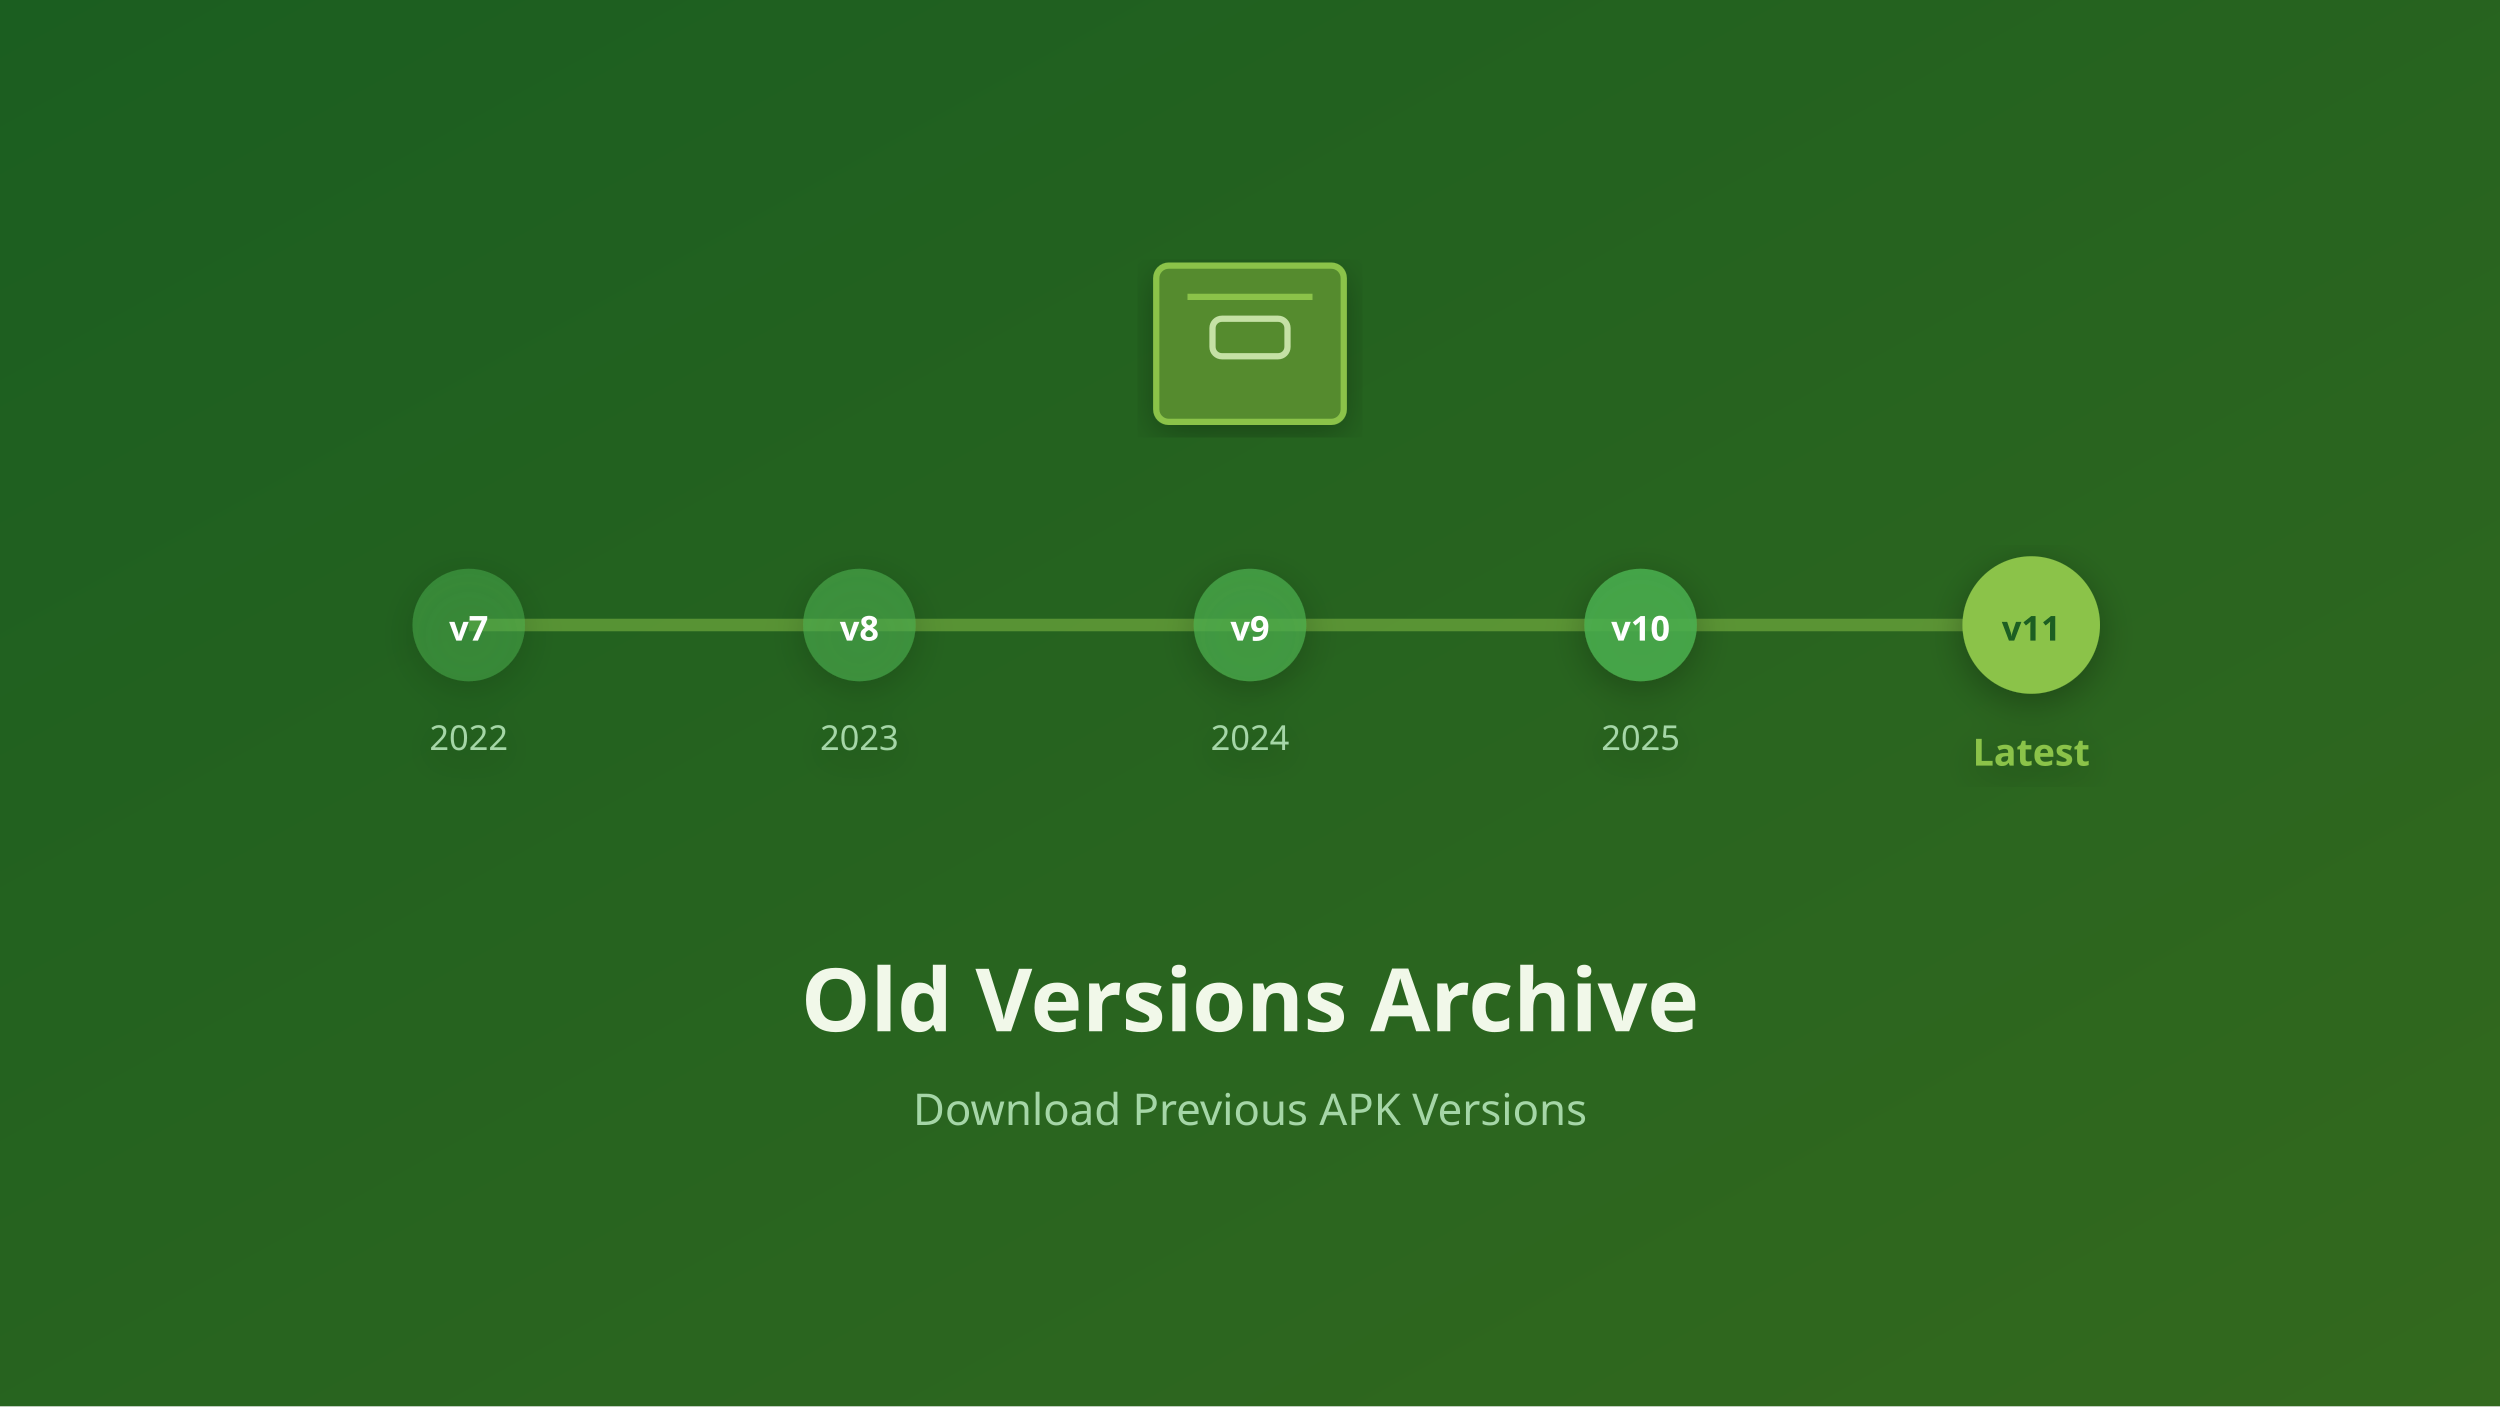
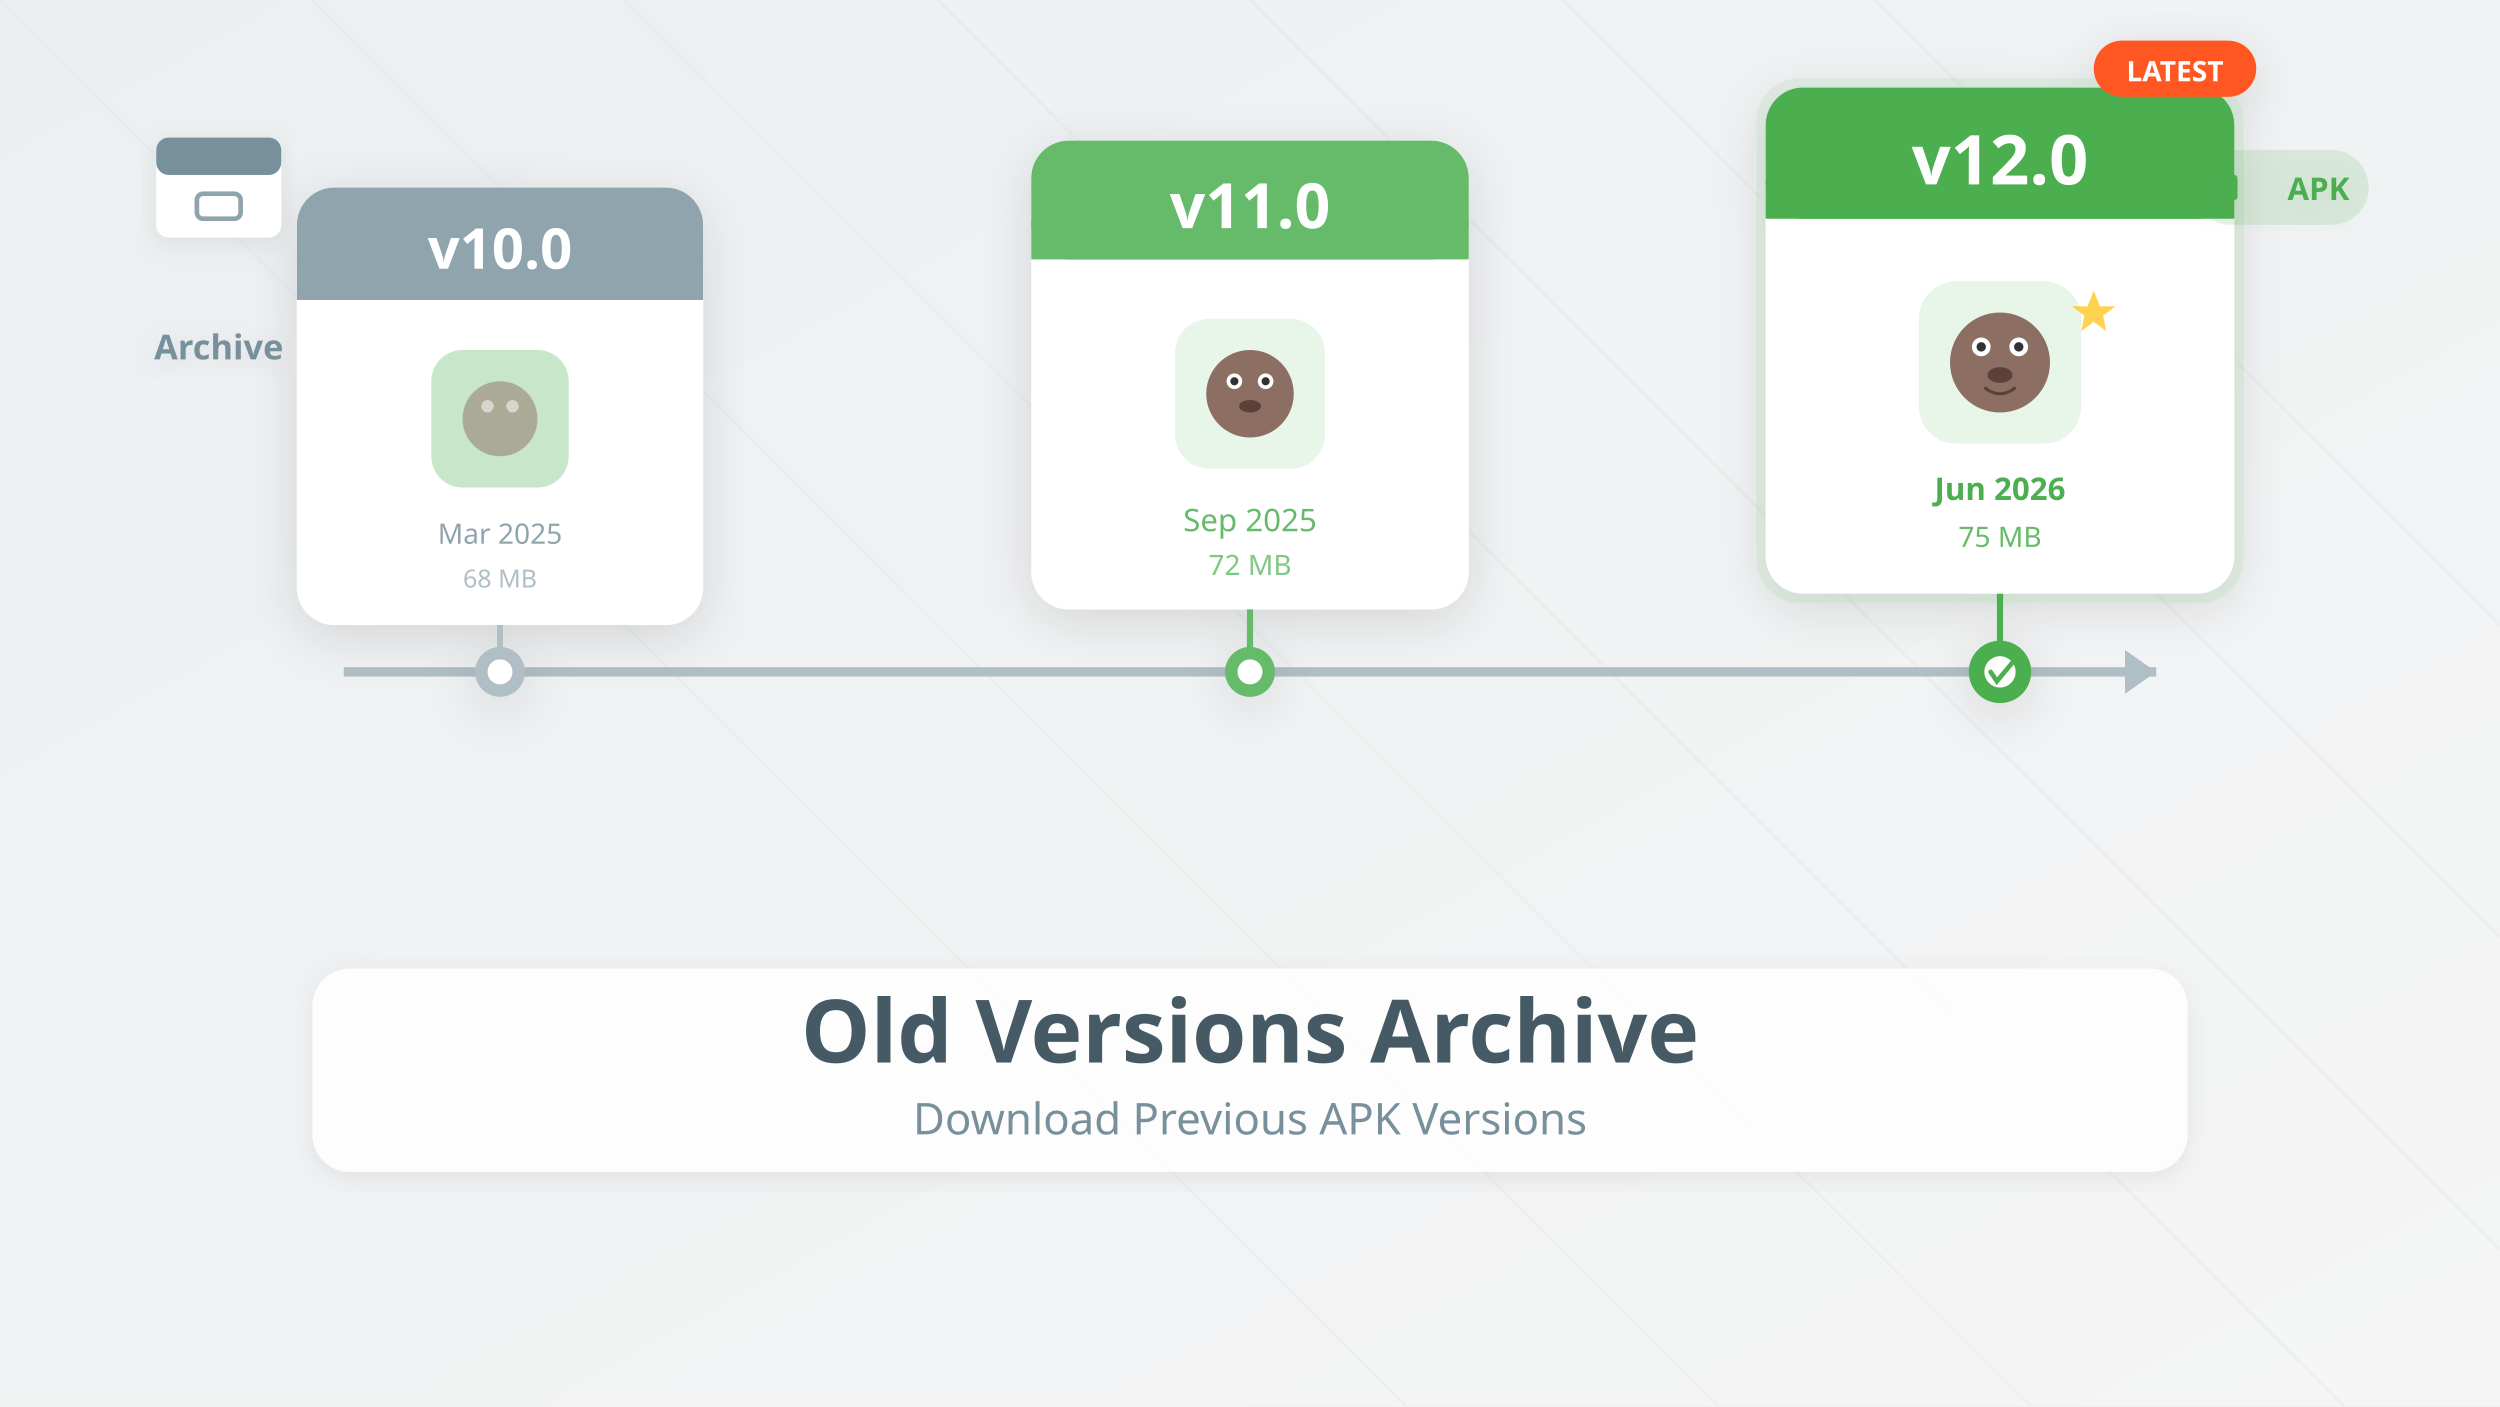
<svg xmlns="http://www.w3.org/2000/svg" viewBox="0 0 800 450" width="800" height="450">
  <defs>
-     <linearGradient id="bg" x1="0" y1="0" x2="1" y2="1">
-       <stop offset="0%" stop-color="#1B5E20" />
-       <stop offset="100%" stop-color="#33691E" />
+     <linearGradient id="bg-ov" x1="0" y1="0" x2="1" y2="1">
+       <stop offset="0%" stop-color="#ECEFF1" />
+       <stop offset="100%" stop-color="#F5F5F5" />
    </linearGradient>
-     <filter id="s">
-       <feDropShadow dx="0" dy="3" stdDeviation="6" flood-color="#000" flood-opacity="0.3" />
+     <filter id="s-ov">
+       <feDropShadow dx="0" dy="4" stdDeviation="8" flood-color="#000" flood-opacity="0.12" />
+     </filter>
+     <filter id="s-ov-sm">
+       <feDropShadow dx="0" dy="2" stdDeviation="4" flood-color="#000" flood-opacity="0.08" />
    </filter>
  </defs>
-   <rect width="800" height="450" fill="url(#bg)" />
-   <line x1="150" y1="200" x2="650" y2="200" stroke="#8BC34A" stroke-width="4" opacity="0.5" />
-   <g filter="url(#s)">
-     <circle cx="150" cy="200" r="18" fill="#4CAF50" opacity="0.5" />
-     <text x="150" y="205" text-anchor="middle" font-family="sans-serif" font-weight="700" font-size="11" fill="#fff">v7</text>
-     <text x="150" y="240" text-anchor="middle" font-family="sans-serif" font-size="11" fill="#A5D6A7">2022</text>
-     <circle cx="275" cy="200" r="18" fill="#4CAF50" opacity="0.6" />
-     <text x="275" y="205" text-anchor="middle" font-family="sans-serif" font-weight="700" font-size="11" fill="#fff">v8</text>
-     <text x="275" y="240" text-anchor="middle" font-family="sans-serif" font-size="11" fill="#A5D6A7">2023</text>
-     <circle cx="400" cy="200" r="18" fill="#4CAF50" opacity="0.7" />
-     <text x="400" y="205" text-anchor="middle" font-family="sans-serif" font-weight="700" font-size="11" fill="#fff">v9</text>
-     <text x="400" y="240" text-anchor="middle" font-family="sans-serif" font-size="11" fill="#A5D6A7">2024</text>
-     <circle cx="525" cy="200" r="18" fill="#4CAF50" opacity="0.85" />
-     <text x="525" y="205" text-anchor="middle" font-family="sans-serif" font-weight="700" font-size="11" fill="#fff">v10</text>
-     <text x="525" y="240" text-anchor="middle" font-family="sans-serif" font-size="11" fill="#A5D6A7">2025</text>
-     <circle cx="650" cy="200" r="22" fill="#8BC34A" />
-     <text x="650" y="205" text-anchor="middle" font-family="sans-serif" font-weight="700" font-size="11" fill="#1B5E20">v11</text>
-     <text x="650" y="245" text-anchor="middle" font-family="sans-serif" font-weight="600" font-size="12" fill="#8BC34A">Latest</text>
+   <rect width="800" height="450" fill="url(#bg-ov)" />
+   <g opacity="0.04" stroke="#607D8B" stroke-width="1">
+     <line x1="0" y1="0" x2="450" y2="450" />
+     <line x1="100" y1="0" x2="550" y2="450" />
+     <line x1="200" y1="0" x2="650" y2="450" />
+     <line x1="300" y1="0" x2="750" y2="450" />
+     <line x1="400" y1="0" x2="800" y2="400" />
+     <line x1="500" y1="0" x2="800" y2="300" />
+     <line x1="600" y1="0" x2="800" y2="200" />
  </g>
-   <g transform="translate(400, 110)" filter="url(#s)">
-     <rect x="-30" y="-25" width="60" height="50" rx="4" fill="#558B2F" stroke="#8BC34A" stroke-width="2" />
-     <rect x="-12" y="-8" width="24" height="12" rx="3" fill="none" stroke="#C5E1A5" stroke-width="2" />
-     <line x1="-20" y1="-15" x2="20" y2="-15" stroke="#8BC34A" stroke-width="2" />
+   <line x1="110" y1="215" x2="690" y2="215" stroke="#B0BEC5" stroke-width="3" />
+   <polygon points="690,215 680,208 680,222" fill="#B0BEC5" />
+   <g transform="translate(160, 130)" filter="url(#s-ov)">
+     <rect x="-65" y="-70" width="130" height="140" rx="12" fill="white" />
+     <rect x="-65" y="-70" width="130" height="36" rx="12" fill="#90A4AE" />
+     <rect x="-65" y="-46" width="130" height="12" fill="#90A4AE" />
+     <text x="0" y="-44" text-anchor="middle" font-family="sans-serif" font-weight="800" font-size="18" fill="white">v10.0</text>
+     <rect x="-22" y="-18" width="44" height="44" rx="10" fill="#C8E6C9" />
+     <circle cx="0" cy="4" r="12" fill="#8D6E63" opacity="0.5" />
+     <circle cx="-4" cy="0" r="2" fill="white" opacity="0.5" />
+     <circle cx="4" cy="0" r="2" fill="white" opacity="0.5" />
+     <text x="0" y="44" text-anchor="middle" font-family="sans-serif" font-weight="500" font-size="9" fill="#90A4AE">Mar 2025</text>
+     <text x="0" y="58" text-anchor="middle" font-family="sans-serif" font-weight="400" font-size="8" fill="#B0BEC5">68 MB</text>
+     <line x1="0" y1="70" x2="0" y2="85" stroke="#B0BEC5" stroke-width="2" />
+     <circle cx="0" cy="85" r="8" fill="#B0BEC5" />
+     <circle cx="0" cy="85" r="4" fill="white" />
  </g>
-   <text x="400" y="330" text-anchor="middle" font-family="sans-serif" font-weight="800" font-size="28" fill="#F1F8E9">Old Versions Archive</text>
-   <text x="400" y="360" text-anchor="middle" font-family="sans-serif" font-weight="400" font-size="14" fill="#A5D6A7">Download Previous APK Versions</text>
+   <g transform="translate(400, 120)" filter="url(#s-ov)">
+     <rect x="-70" y="-75" width="140" height="150" rx="12" fill="white" />
+     <rect x="-70" y="-75" width="140" height="38" rx="12" fill="#66BB6A" />
+     <rect x="-70" y="-49" width="140" height="12" fill="#66BB6A" />
+     <text x="0" y="-47" text-anchor="middle" font-family="sans-serif" font-weight="800" font-size="20" fill="white">v11.0</text>
+     <rect x="-24" y="-18" width="48" height="48" rx="11" fill="#E8F5E9" />
+     <circle cx="0" cy="6" r="14" fill="#8D6E63" />
+     <circle cx="-5" cy="2" r="2.5" fill="white" />
+     <circle cx="5" cy="2" r="2.5" fill="white" />
+     <circle cx="-5" cy="2" r="1.3" fill="#333" />
+     <circle cx="5" cy="2" r="1.3" fill="#333" />
+     <ellipse cx="0" cy="10" rx="3.5" ry="2" fill="#5D4037" />
+     <text x="0" y="50" text-anchor="middle" font-family="sans-serif" font-weight="500" font-size="10" fill="#66BB6A">Sep 2025</text>
+     <text x="0" y="64" text-anchor="middle" font-family="sans-serif" font-weight="400" font-size="9" fill="#81C784">72 MB</text>
+     <line x1="0" y1="75" x2="0" y2="95" stroke="#66BB6A" stroke-width="2" />
+     <circle cx="0" cy="95" r="8" fill="#66BB6A" />
+     <circle cx="0" cy="95" r="4" fill="white" />
+   </g>
+   <g transform="translate(640, 108)" filter="url(#s-ov)">
+     <rect x="-78" y="-83" width="156" height="168" rx="14" fill="#4CAF50" opacity="0.1" />
+     <rect x="-75" y="-80" width="150" height="162" rx="12" fill="white" />
+     <rect x="-75" y="-80" width="150" height="42" rx="12" fill="#4CAF50" />
+     <rect x="-75" y="-50" width="150" height="12" fill="#4CAF50" />
+     <rect x="30" y="-95" width="52" height="18" rx="9" fill="#FF5722" />
+     <text x="56" y="-82" text-anchor="middle" font-family="sans-serif" font-weight="700" font-size="9" fill="white">LATEST</text>
+     <text x="0" y="-49" text-anchor="middle" font-family="sans-serif" font-weight="800" font-size="22" fill="white">v12.0</text>
+     <rect x="-26" y="-18" width="52" height="52" rx="12" fill="#E8F5E9" />
+     <circle cx="0" cy="8" r="16" fill="#8D6E63" />
+     <circle cx="-6" cy="3" r="3" fill="white" />
+     <circle cx="6" cy="3" r="3" fill="white" />
+     <circle cx="-6" cy="3" r="1.5" fill="#333" />
+     <circle cx="6" cy="3" r="1.5" fill="#333" />
+     <ellipse cx="0" cy="12" rx="4" ry="2.5" fill="#5D4037" />
+     <path d="M-5,16 Q0,20 5,16" fill="none" stroke="#5D4037" stroke-width="1" />
+     <polygon points="30,-15 32,-10 37,-10 33,-7 34,-2 30,-5 26,-2 27,-7 23,-10 28,-10" fill="#FFC107" opacity="0.7" />
+     <text x="0" y="52" text-anchor="middle" font-family="sans-serif" font-weight="600" font-size="10" fill="#4CAF50">Jun 2026</text>
+     <text x="0" y="67" text-anchor="middle" font-family="sans-serif" font-weight="400" font-size="9" fill="#66BB6A">75 MB</text>
+     <line x1="0" y1="82" x2="0" y2="107" stroke="#4CAF50" stroke-width="2" />
+     <circle cx="0" cy="107" r="10" fill="#4CAF50" />
+     <circle cx="0" cy="107" r="5" fill="white" />
+     <path d="M-3,107 L-1,110 L4,104" fill="none" stroke="#4CAF50" stroke-width="1.5" stroke-linecap="round" />
+   </g>
+   <g transform="translate(70, 60)" filter="url(#s-ov-sm)">
+     <rect x="-20" y="-16" width="40" height="32" rx="4" fill="white" />
+     <rect x="-20" y="-16" width="40" height="12" rx="4" fill="#78909C" />
+     <rect x="-7" y="2" width="14" height="8" rx="2" fill="none" stroke="#90A4AE" stroke-width="1.5" />
+     <text x="0" y="55" text-anchor="middle" font-family="sans-serif" font-weight="600" font-size="11" fill="#78909C">Archive</text>
+   </g>
+   <g transform="translate(730, 60)" filter="url(#s-ov-sm)">
+     <rect x="-28" y="-12" width="56" height="24" rx="12" fill="#4CAF50" opacity="0.15" />
+     <rect x="-18" y="-4" width="4" height="8" rx="1" fill="#4CAF50" />
+     <polygon points="-16,6 -10,6 -16,6 -13,10" fill="#4CAF50" />
+     <text x="2" y="4" font-family="sans-serif" font-weight="600" font-size="10" fill="#4CAF50">APK</text>
+   </g>
+   <rect x="100" y="310" width="600" height="65" rx="12" fill="white" opacity="0.85" filter="url(#s-ov-sm)" />
+   <text x="400" y="340" text-anchor="middle" font-family="sans-serif" font-weight="800" font-size="28" fill="#455A64">Old Versions Archive</text>
+   <text x="400" y="363" text-anchor="middle" font-family="sans-serif" font-weight="400" font-size="14" fill="#78909C">Download Previous APK Versions</text>
</svg>
